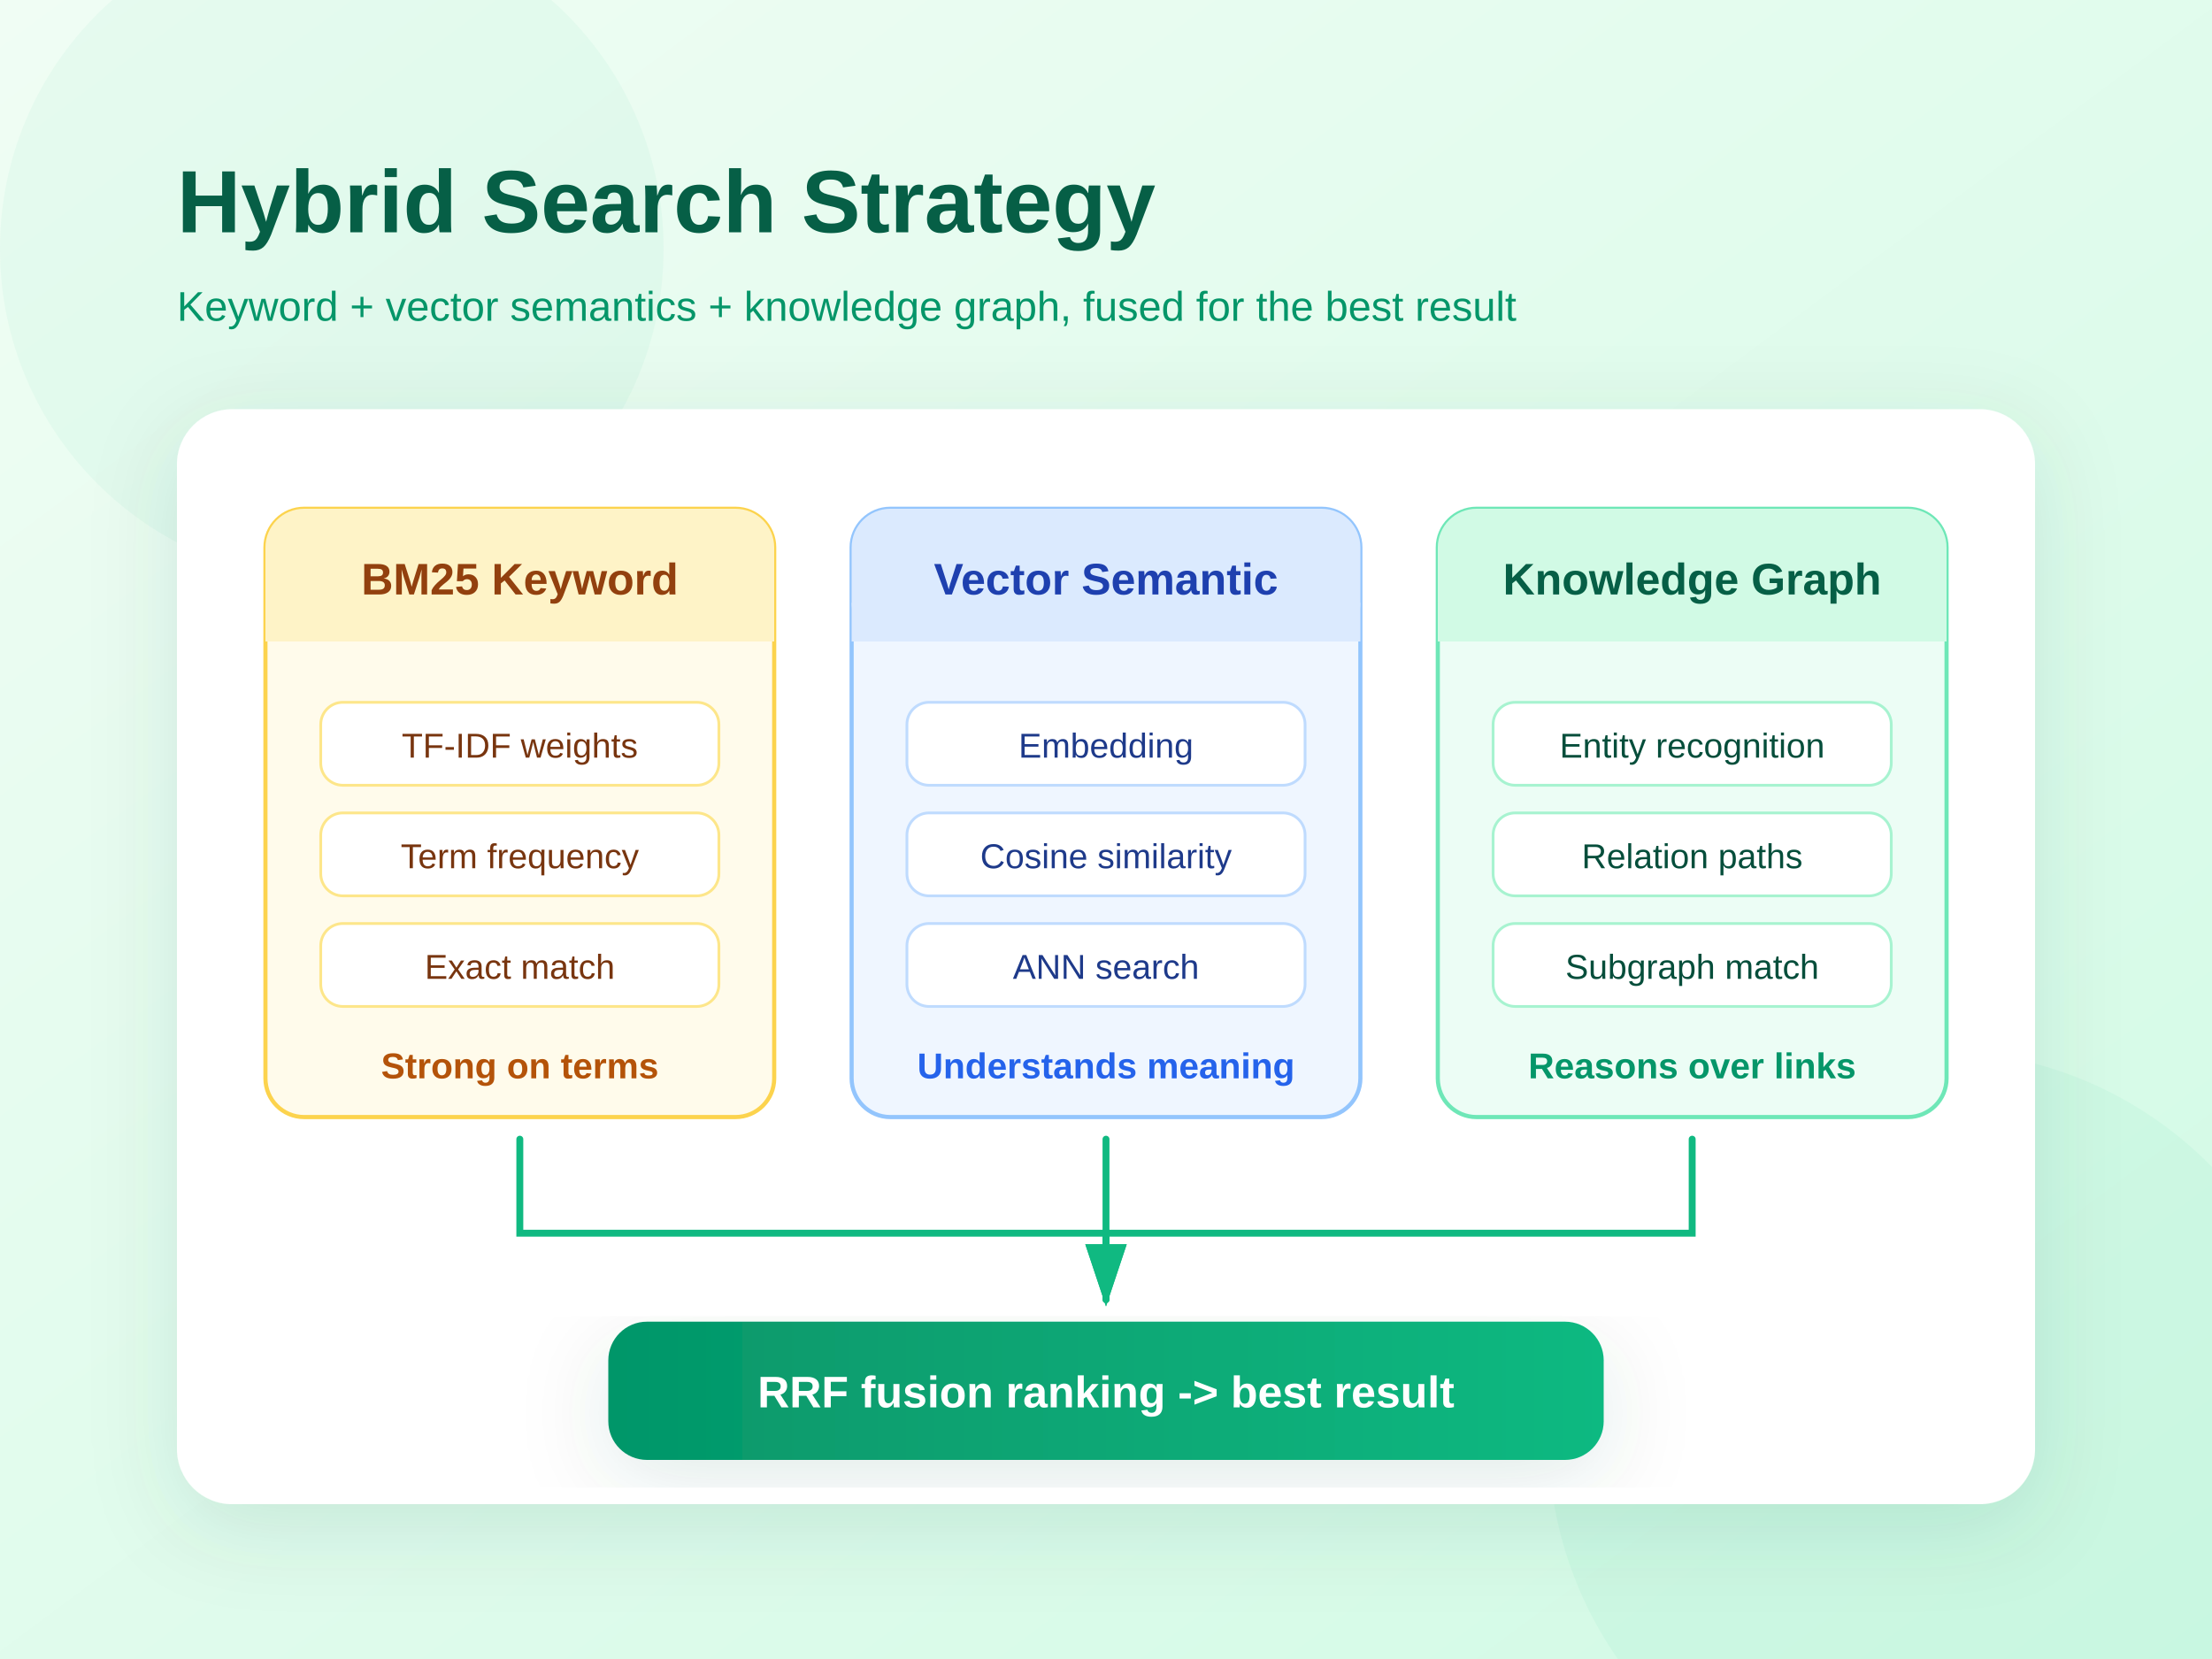
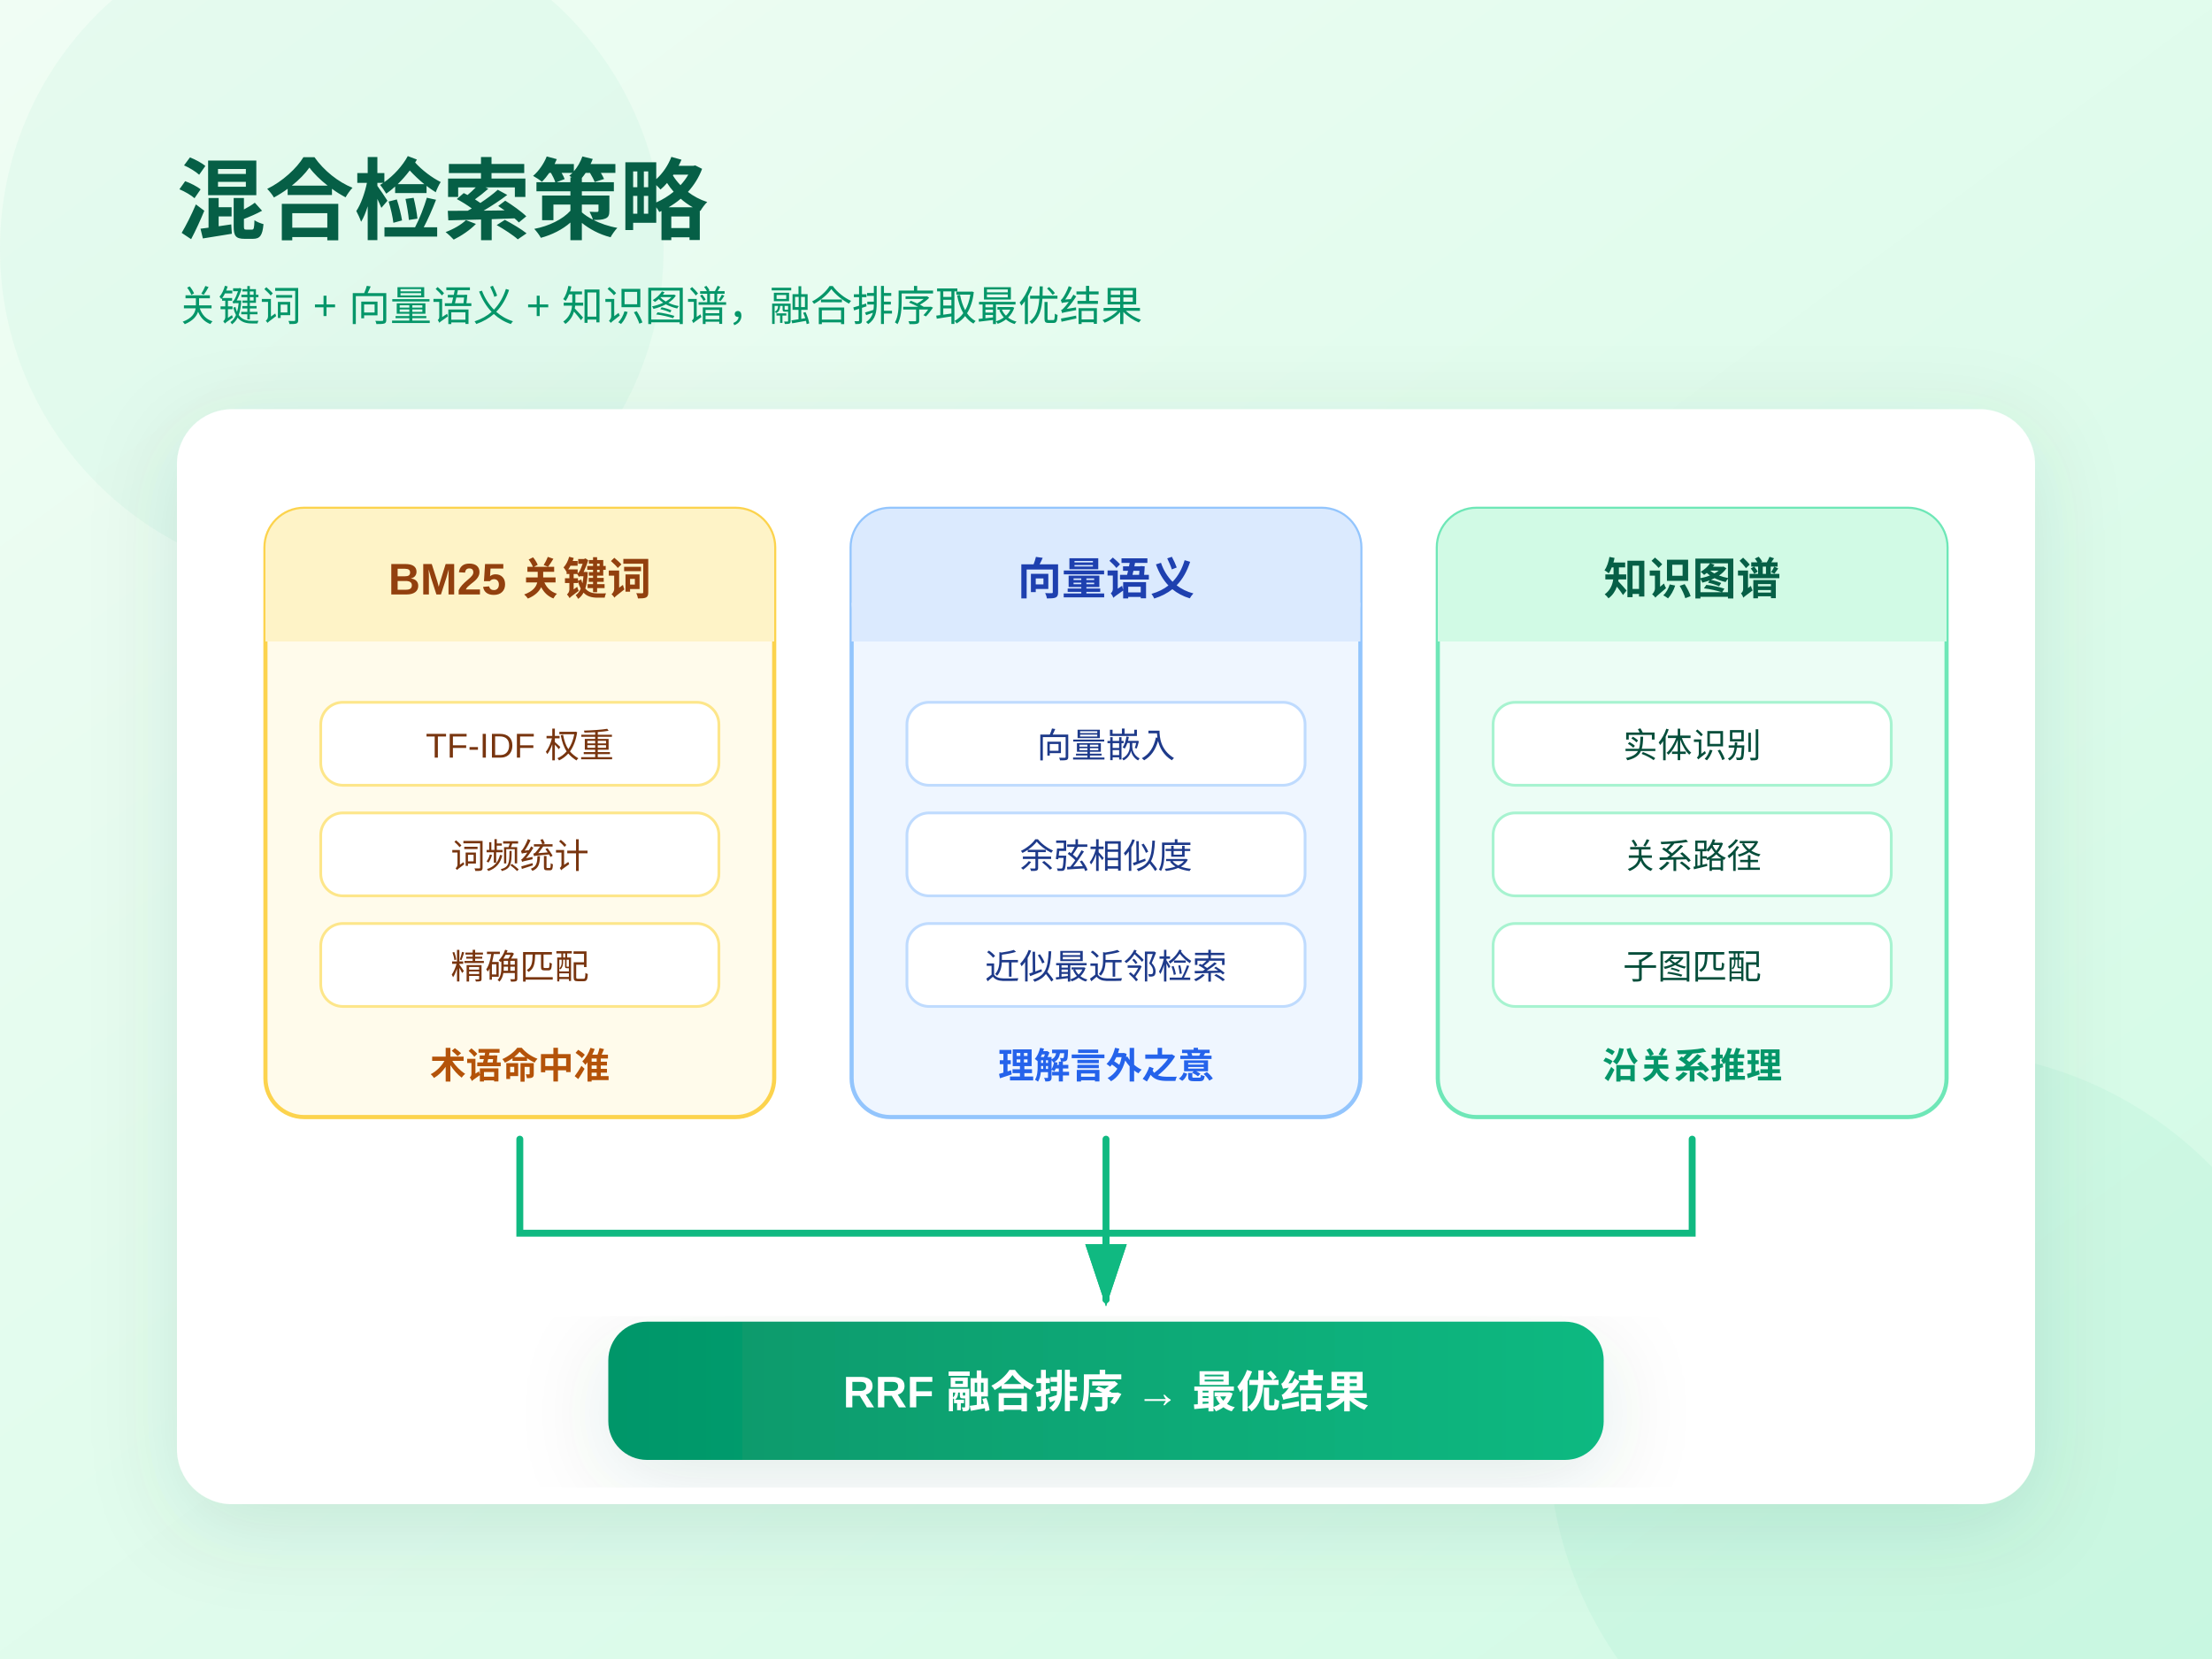
<svg xmlns="http://www.w3.org/2000/svg" viewBox="0 0 800 600">
  <defs>
    <linearGradient id="bg2" x1="0%" y1="0%" x2="100%" y2="100%">
      <stop offset="0%" stop-color="#F0FDF4" />
      <stop offset="100%" stop-color="#D1FAE5" />
    </linearGradient>
    <linearGradient id="brand2" x1="0%" y1="0%" x2="100%" y2="0%">
      <stop offset="0%" stop-color="#059669" />
      <stop offset="100%" stop-color="#10B981" />
    </linearGradient>
    <filter id="soft2" x="-20%" y="-20%" width="140%" height="140%">
      <feDropShadow dx="0" dy="8" stdDeviation="16" flood-color="#065F46" flood-opacity="0.12" />
    </filter>
  </defs>
  <rect width="800" height="600" fill="url(#bg2)" />
  <circle cx="120" cy="90" r="120" fill="#10B981" opacity="0.05" />
  <circle cx="700" cy="520" r="140" fill="#34D399" opacity="0.06" />
-   <text x="64" y="84" font-family="Arial, sans-serif" font-size="32" font-weight="700" fill="#065F46">Hybrid Search Strategy</text>
-   <text x="64" y="116" font-family="Arial, sans-serif" font-size="15" fill="#059669">Keyword + vector semantics + knowledge graph, fused for the best result</text>
+   <text x="64" y="84" font-family="PingFang SC, Microsoft YaHei, Arial, sans-serif" font-size="32" font-weight="700" fill="#065F46">混合检索策略</text>
+   <text x="64" y="116" font-family="PingFang SC, Microsoft YaHei, Arial, sans-serif" font-size="15" fill="#059669">关键词 + 向量语义 + 知识图谱，融合排序取最优结果</text>
  <g filter="url(#soft2)">
    <rect x="64" y="148" width="672" height="396" rx="20" fill="#FFFFFF" />
  </g>
  <g transform="translate(96, 184)">
    <rect width="184" height="220" rx="14" fill="#FFFBEB" stroke="#FCD34D" stroke-width="1.5" />
    <rect width="184" height="48" rx="14" fill="#FEF3C7" />
    <rect y="34" width="184" height="14" fill="#FEF3C7" />
-     <text x="92" y="31" font-family="Arial, sans-serif" font-size="16" font-weight="700" fill="#92400E" text-anchor="middle">BM25 Keyword</text>
-     <g font-family="Arial, sans-serif" font-size="12.5" fill="#78350F">
+     <text x="92" y="31" font-family="PingFang SC, Microsoft YaHei, Arial, sans-serif" font-size="16" font-weight="700" fill="#92400E" text-anchor="middle">BM25 关键词</text>
+     <g font-family="PingFang SC, Microsoft YaHei, Arial, sans-serif" font-size="12.5" fill="#78350F">
      <rect x="20" y="70" width="144" height="30" rx="8" fill="#FFFFFF" stroke="#FDE68A" />
-       <text x="92" y="90" text-anchor="middle">TF-IDF weights</text>
+       <text x="92" y="90" text-anchor="middle">TF-IDF 权重</text>
      <rect x="20" y="110" width="144" height="30" rx="8" fill="#FFFFFF" stroke="#FDE68A" />
-       <text x="92" y="130" text-anchor="middle">Term frequency</text>
+       <text x="92" y="130" text-anchor="middle">词频统计</text>
      <rect x="20" y="150" width="144" height="30" rx="8" fill="#FFFFFF" stroke="#FDE68A" />
-       <text x="92" y="170" text-anchor="middle">Exact match</text>
+       <text x="92" y="170" text-anchor="middle">精确匹配</text>
    </g>
-     <text x="92" y="206" font-family="Arial, sans-serif" font-size="13" font-weight="600" fill="#B45309" text-anchor="middle">Strong on terms</text>
+     <text x="92" y="206" font-family="PingFang SC, Microsoft YaHei, Arial, sans-serif" font-size="13" font-weight="600" fill="#B45309" text-anchor="middle">术语命中准</text>
  </g>
  <g transform="translate(308, 184)">
    <rect width="184" height="220" rx="14" fill="#EFF6FF" stroke="#93C5FD" stroke-width="1.5" />
    <rect width="184" height="48" rx="14" fill="#DBEAFE" />
    <rect y="34" width="184" height="14" fill="#DBEAFE" />
-     <text x="92" y="31" font-family="Arial, sans-serif" font-size="16" font-weight="700" fill="#1E40AF" text-anchor="middle">Vector Semantic</text>
-     <g font-family="Arial, sans-serif" font-size="12.5" fill="#1E3A8A">
+     <text x="92" y="31" font-family="PingFang SC, Microsoft YaHei, Arial, sans-serif" font-size="16" font-weight="700" fill="#1E40AF" text-anchor="middle">向量语义</text>
+     <g font-family="PingFang SC, Microsoft YaHei, Arial, sans-serif" font-size="12.5" fill="#1E3A8A">
      <rect x="20" y="70" width="144" height="30" rx="8" fill="#FFFFFF" stroke="#BFDBFE" />
-       <text x="92" y="90" text-anchor="middle">Embedding</text>
+       <text x="92" y="90" text-anchor="middle">向量嵌入</text>
      <rect x="20" y="110" width="144" height="30" rx="8" fill="#FFFFFF" stroke="#BFDBFE" />
-       <text x="92" y="130" text-anchor="middle">Cosine similarity</text>
+       <text x="92" y="130" text-anchor="middle">余弦相似度</text>
      <rect x="20" y="150" width="144" height="30" rx="8" fill="#FFFFFF" stroke="#BFDBFE" />
-       <text x="92" y="170" text-anchor="middle">ANN search</text>
+       <text x="92" y="170" text-anchor="middle">近似最近邻检索</text>
    </g>
-     <text x="92" y="206" font-family="Arial, sans-serif" font-size="13" font-weight="600" fill="#2563EB" text-anchor="middle">Understands meaning</text>
+     <text x="92" y="206" font-family="PingFang SC, Microsoft YaHei, Arial, sans-serif" font-size="13" font-weight="600" fill="#2563EB" text-anchor="middle">理解言外之意</text>
  </g>
  <g transform="translate(520, 184)">
    <rect width="184" height="220" rx="14" fill="#ECFDF5" stroke="#6EE7B7" stroke-width="1.5" />
    <rect width="184" height="48" rx="14" fill="#D1FAE5" />
    <rect y="34" width="184" height="14" fill="#D1FAE5" />
-     <text x="92" y="31" font-family="Arial, sans-serif" font-size="16" font-weight="700" fill="#065F46" text-anchor="middle">Knowledge Graph</text>
-     <g font-family="Arial, sans-serif" font-size="12.5" fill="#064E3B">
+     <text x="92" y="31" font-family="PingFang SC, Microsoft YaHei, Arial, sans-serif" font-size="16" font-weight="700" fill="#065F46" text-anchor="middle">知识图谱</text>
+     <g font-family="PingFang SC, Microsoft YaHei, Arial, sans-serif" font-size="12.5" fill="#064E3B">
      <rect x="20" y="70" width="144" height="30" rx="8" fill="#FFFFFF" stroke="#A7F3D0" />
-       <text x="92" y="90" text-anchor="middle">Entity recognition</text>
+       <text x="92" y="90" text-anchor="middle">实体识别</text>
      <rect x="20" y="110" width="144" height="30" rx="8" fill="#FFFFFF" stroke="#A7F3D0" />
-       <text x="92" y="130" text-anchor="middle">Relation paths</text>
+       <text x="92" y="130" text-anchor="middle">关系路径</text>
      <rect x="20" y="150" width="144" height="30" rx="8" fill="#FFFFFF" stroke="#A7F3D0" />
-       <text x="92" y="170" text-anchor="middle">Subgraph match</text>
+       <text x="92" y="170" text-anchor="middle">子图匹配</text>
    </g>
-     <text x="92" y="206" font-family="Arial, sans-serif" font-size="13" font-weight="600" fill="#059669" text-anchor="middle">Reasons over links</text>
+     <text x="92" y="206" font-family="PingFang SC, Microsoft YaHei, Arial, sans-serif" font-size="13" font-weight="600" fill="#059669" text-anchor="middle">沿关系推理</text>
  </g>
  <g stroke="#10B981" stroke-width="2.5" fill="none" stroke-linecap="round">
    <path d="M188 412 V446 H400 V470" marker-end="url(#arr2)" />
    <path d="M400 412 V470" marker-end="url(#arr2)" />
    <path d="M612 412 V446 H400" />
  </g>
  <g transform="translate(220, 478)">
    <rect width="360" height="50" rx="14" fill="url(#brand2)" filter="url(#soft2)" />
-     <text x="180" y="31" font-family="Arial, sans-serif" font-size="16" font-weight="700" fill="#FFFFFF" text-anchor="middle">RRF fusion ranking -&gt; best result</text>
+     <text x="180" y="31" font-family="PingFang SC, Microsoft YaHei, Arial, sans-serif" font-size="16" font-weight="700" fill="#FFFFFF" text-anchor="middle">RRF 融合排序 → 最优结果</text>
  </g>
  <defs>
    <marker id="arr2" markerWidth="9" markerHeight="9" refX="8" refY="3" orient="auto">
      <polygon points="0 0, 9 3, 0 6" fill="#10B981" />
    </marker>
  </defs>
</svg>
